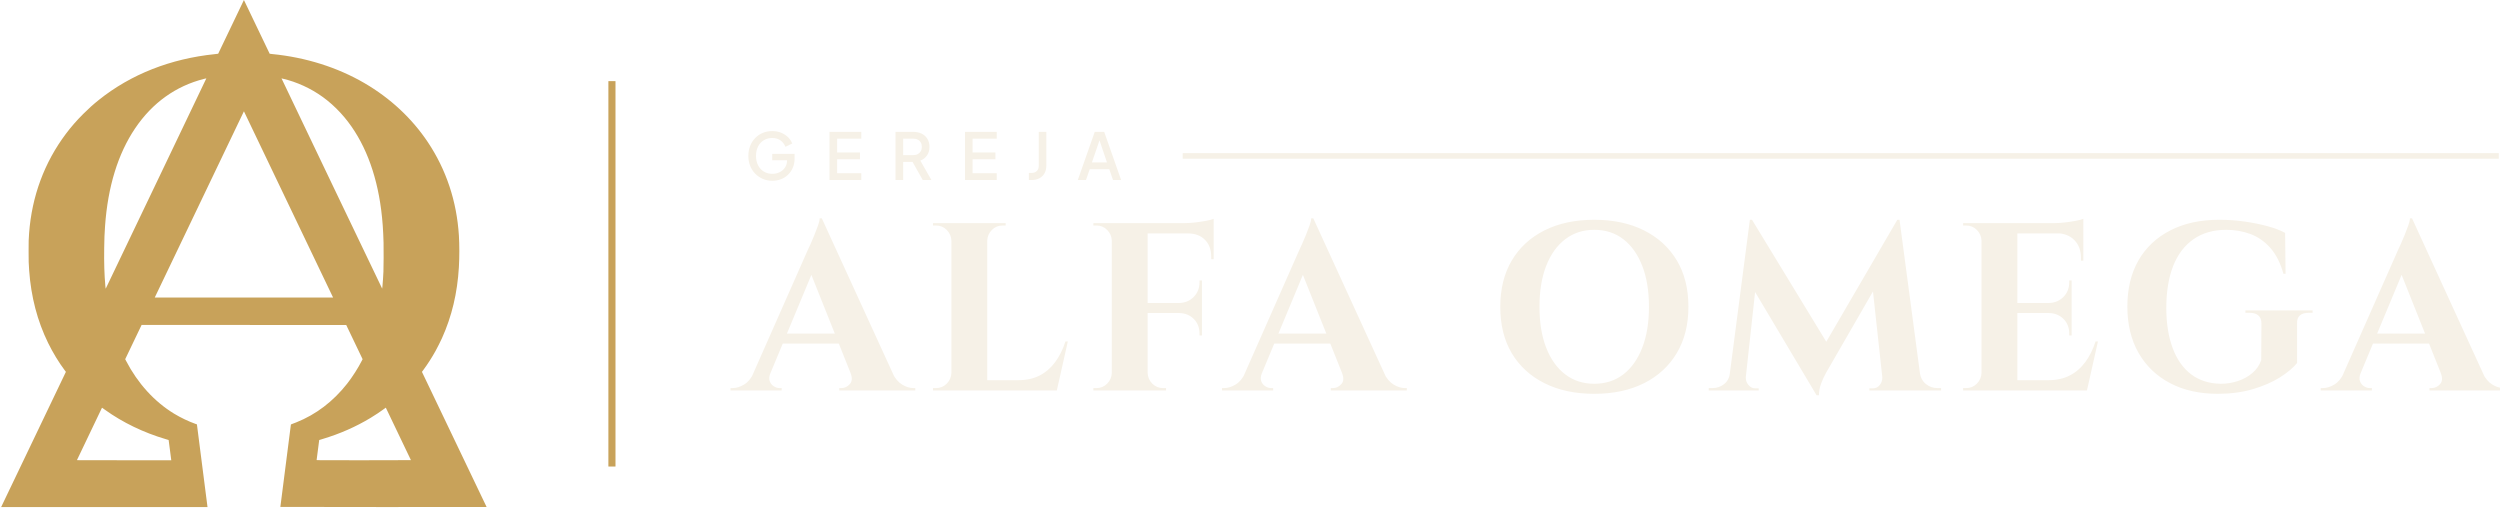
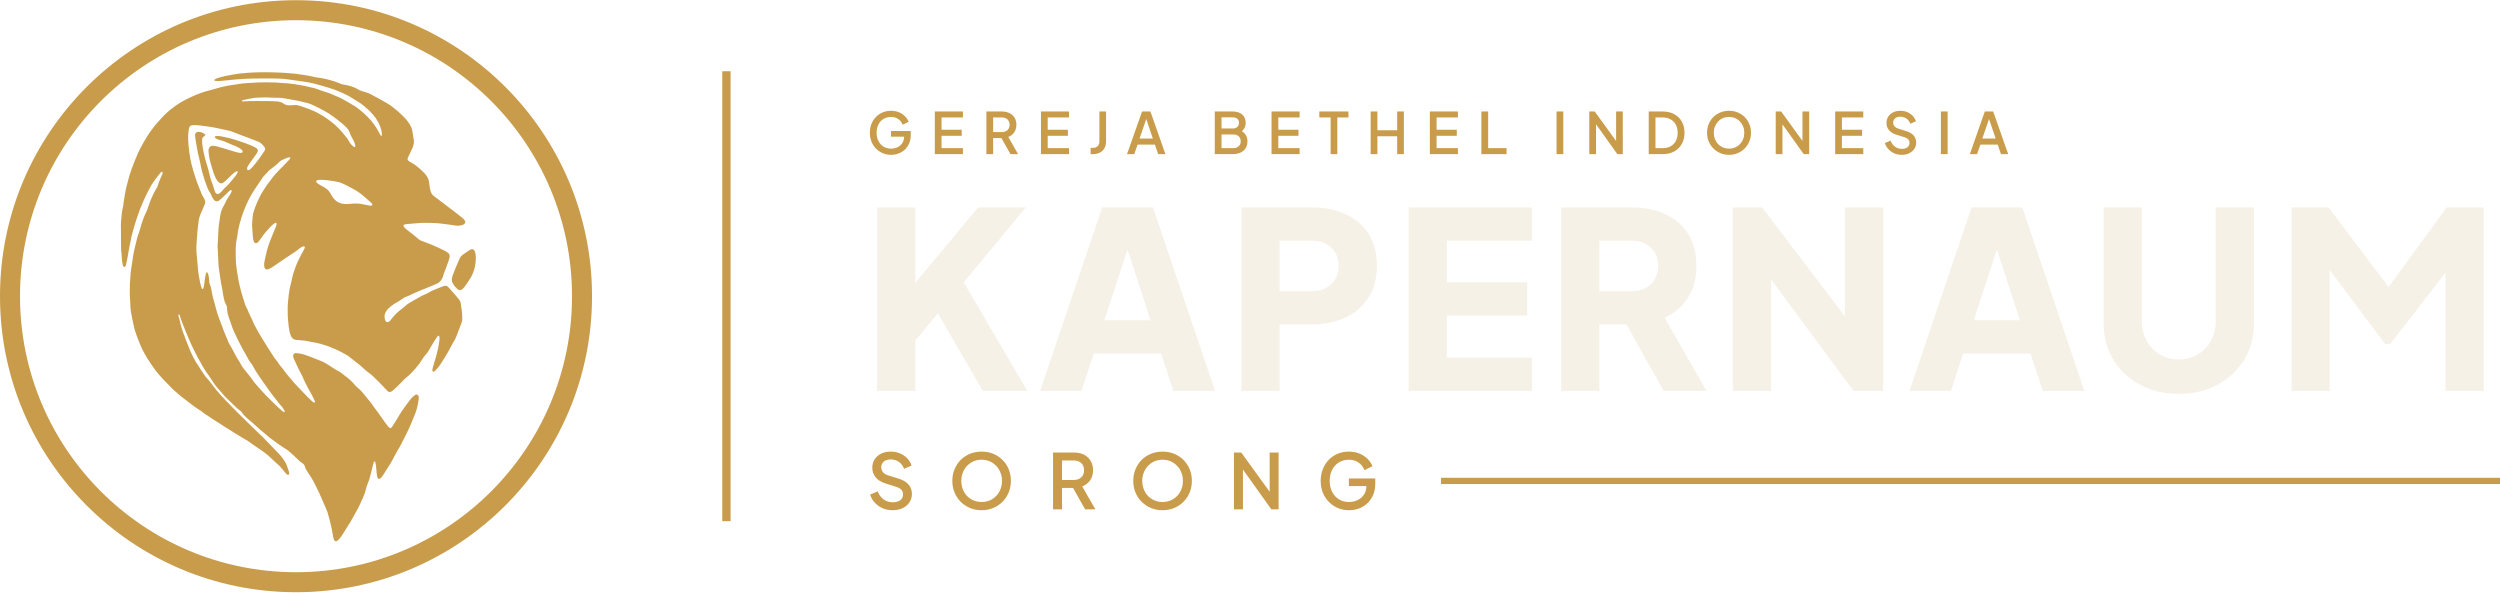
- <svg xmlns="http://www.w3.org/2000/svg" viewBox="0 0 492.55 100.00" width="493" height="100" role="img" aria-label="Gereja Alfa Omega">
-   <g fill="#C8A25A">
-     <path transform="translate(0.00 0.00) scale(0.143456)" fill-rule="evenodd" d="M0.48 696.04C0.74 695.51 20.77 653.7 44.98 603.12L89.01 511.16L87.54 509.21C79.28 498.22 71.06 484.69 64.57 471.42C49.75 441.11 41.1 408.03 38.51 371.67C37.82 362 37.75 359.56 37.75 345.17C37.75 331.13 37.81 328.78 38.43 320.58C42.22 269.76 59.37 223.43 88.98 184C96.23 174.34 103.62 165.86 112.74 156.74C120.27 149.21 126.49 143.62 134.25 137.41C178.14 102.25 232.89 80.65 293.92 74.41C296.3 74.17 298.29 73.92 298.35 73.86C298.4 73.8 306.38 57.15 316.09 36.86L333.74 -0.02L334.34 1.28C336.05 4.94 369.04 73.77 369.14 73.87C369.2 73.93 370.86 74.14 372.83 74.33C418.61 78.82 462.27 92.59 499.5 114.29C534.99 134.97 564.73 162.7 586.62 195.5C611.89 233.39 626.28 276.68 629.25 323.75C630.05 336.51 630.05 353.4 629.24 367.17C627.16 402.83 619.51 434.95 605.96 464.92C603.96 469.35 599.49 478.24 597.07 482.58C592.09 491.54 586.07 500.91 580.28 508.72L578.45 511.2L578.83 511.97C580.61 515.63 667.33 696.85 667.33 696.91C667.33 696.96 603.55 697 525.58 697C424.29 697 383.83 696.95 383.83 696.82C383.83 696.61 398.12 584.87 398.26 583.98C398.36 583.37 398.37 583.37 400.14 582.74C401.12 582.4 403.59 581.45 405.63 580.64C432.86 569.79 456.34 551.93 475.69 527.33C482.72 518.39 490.76 505.82 495.78 495.92L496.88 493.75L485.63 470.25L474.38 446.75L333.73 446.71L193.08 446.68L181.81 470.21L170.54 493.75L171.8 496.17C187.75 526.96 210.66 552.15 237.67 568.59C246.81 574.15 257.91 579.44 267.36 582.75L269.13 583.36L269.31 584.81C271.05 598.51 283.52 695.93 283.6 696.38L283.7 697L141.85 697L-0 697L0.48 696.04ZM233.78 632.04C233.73 631.7 232.92 625.45 231.99 618.17C231.06 610.88 230.28 604.89 230.25 604.87C230.23 604.84 228.44 604.29 226.28 603.66C195.86 594.69 167.17 580.84 142.78 563.35C138.38 560.2 138.7 560.41 138.62 560.51C138.5 560.66 104.17 632.46 104.17 632.56C104.17 632.62 133.35 632.67 169.02 632.67L233.88 632.67L233.78 632.04ZM563.31 632.52C563.27 632.43 555.49 616.17 546.01 596.37L528.78 560.38L526.93 561.74C521.43 565.81 514.3 570.55 507.82 574.46C487.53 586.7 465.71 596.3 442.02 603.41C439.41 604.19 437.25 604.86 437.22 604.89C437.15 604.96 433.67 631.88 433.67 632.38C433.67 632.65 436.87 632.67 498.51 632.67C537.15 632.67 563.34 632.61 563.31 632.52ZM455.53 407.38C455.1 406.48 427.52 348.88 394.25 279.38L333.75 153.01L333.31 153.88C332.76 154.96 212.51 406.11 211.73 407.79L211.18 409L333.75 409L456.32 409L455.53 407.38ZM213.4 251.33C251.21 172.36 282.12 107.73 282.09 107.7C282.06 107.67 280.7 107.98 279.06 108.4C240.14 118.2 207.9 141.3 184.24 176.33C160.59 211.34 146.62 256.74 142.84 310.83C142.09 321.6 141.86 327.46 141.67 340.93C141.37 361.37 141.85 377.23 143.25 393.17C143.61 397.17 143.6 397.15 144.18 395.92C144.45 395.37 175.59 330.3 213.4 251.33ZM524.17 393.39C524.7 387.69 525.1 381.77 525.51 373.33C525.79 367.67 525.9 341.77 525.68 333.67C525.21 316.25 524.24 302.8 522.41 288.52C515.76 236.62 498.66 193.4 472.17 161.58C465 152.97 456.87 144.94 448.33 138.07C432.56 125.36 413.79 115.63 394.05 109.93C390.4 108.88 385.49 107.62 385.39 107.72C385.36 107.75 416.47 172.82 454.52 252.31C492.58 331.8 523.75 396.81 523.79 396.77C523.83 396.73 524 395.21 524.17 393.39Z" />
-     <rect x="119.75" y="16" width="1.4" height="76" />
+ <svg xmlns="http://www.w3.org/2000/svg" viewBox="0 0 422.28 100.00" width="422" height="100" role="img" aria-label="GBI Kapernaum Sorong">
+   <g fill="#C89C4A">
+     <path transform="translate(0.00 0.00) scale(1)" fill-rule="evenodd" d="M0 50a50 50 0 1 0 100 0a50 50 0 1 0 -100 0ZM3.38 50a46.62 46.62 0 1 0 93.24 0a46.62 46.62 0 1 0 -93.24 0ZM56.55 91.33C56.39 91.2 56.32 90.97 56.16 89.99C56.08 89.49 55.93 88.77 55.83 88.4C55.73 88.03 55.57 87.42 55.48 87.05C55.34 86.5 55.25 86.27 55.01 85.74C54.85 85.38 54.62 84.85 54.49 84.55C54.12 83.64 53.78 82.89 53.4 82.17C53.21 81.79 52.96 81.32 52.86 81.12C52.76 80.93 52.46 80.44 52.19 80.04C51.92 79.64 51.67 79.24 51.63 79.14C51.6 79.04 51.53 78.86 51.49 78.74C51.37 78.44 51.3 78.35 50.91 78.09C50.73 77.97 50.49 77.77 50.38 77.64C50.18 77.42 49.14 76.46 48.68 76.08C48.57 75.99 48.24 75.77 47.94 75.6C47.65 75.42 47.22 75.13 46.98 74.95C46.75 74.76 46.38 74.49 46.16 74.34C45.94 74.2 45.6 73.93 45.39 73.76C45.19 73.58 44.85 73.3 44.65 73.14C44.44 72.97 44.14 72.72 43.98 72.58C43.17 71.87 42.92 71.64 42.73 71.45C42.62 71.34 42.39 71.15 42.24 71.03C41.81 70.71 41.21 70.12 41 69.83C40.75 69.47 40.69 69.4 40.42 69.22C40.29 69.14 40.01 68.89 39.79 68.68C39.58 68.47 39.02 67.93 38.56 67.49C38.09 67.04 37.65 66.58 37.58 66.47C37.5 66.36 37.31 66.12 37.14 65.95C36.71 65.51 36.14 64.77 35.8 64.2C35.64 63.94 35.4 63.59 35.28 63.42C34.85 62.86 34.27 61.95 34.03 61.48C33.9 61.22 33.74 60.92 33.66 60.81C33.34 60.3 32.15 57.88 31.9 57.23C31.82 57.03 31.65 56.62 31.52 56.32C31.39 56.02 31.15 55.43 31 55.02C30.85 54.61 30.68 54.16 30.61 54.02C30.55 53.88 30.48 53.66 30.46 53.53C30.39 53.23 30.32 53.08 30.22 53.08C30.11 53.08 30.09 53.25 30.19 53.5C30.29 53.78 30.34 53.98 30.48 54.63C30.54 54.91 30.64 55.28 30.7 55.46C30.77 55.63 30.85 55.88 30.89 56.02C30.93 56.15 31.12 56.66 31.31 57.14C31.51 57.62 31.76 58.27 31.87 58.58C32.22 59.55 33.05 61.17 33.51 61.77C33.6 61.88 33.74 62.11 33.83 62.27C33.92 62.43 34.05 62.63 34.13 62.72C34.2 62.81 34.36 63.05 34.48 63.24C34.6 63.44 34.82 63.72 34.97 63.87C35.12 64.02 35.34 64.29 35.47 64.46C35.79 64.9 36.32 65.57 36.66 65.99C36.96 66.35 37.06 66.46 38.12 67.6C38.91 68.45 41.68 71.22 42.56 72.04C43.55 72.95 45.37 74.76 45.85 75.3C46.08 75.56 46.5 76 46.79 76.29C47.38 76.88 47.63 77.18 48.02 77.79C48.35 78.31 48.39 78.38 48.65 79.17C48.87 79.81 48.9 80.03 48.77 80.14C48.62 80.28 48.41 80.11 47.85 79.4C47.47 78.91 47.2 78.63 46.75 78.24C46.55 78.08 46.1 77.66 45.75 77.32C45.29 76.88 44.96 76.6 44.61 76.36C44.34 76.18 43.97 75.92 43.8 75.79C43.63 75.67 43.19 75.36 42.82 75.12C42.45 74.87 42.07 74.6 41.98 74.52C41.88 74.44 41.66 74.3 41.48 74.22C41.31 74.13 41.04 73.97 40.87 73.86C40.71 73.75 40.45 73.59 40.28 73.5C39.94 73.31 39.39 72.97 38.71 72.52C38.44 72.34 38.11 72.14 37.98 72.07C37.85 71.99 37.58 71.82 37.37 71.67C37.17 71.53 36.74 71.26 36.43 71.07C36.12 70.89 35.69 70.61 35.49 70.46C35.28 70.31 34.97 70.11 34.8 70C34.62 69.9 34.35 69.7 34.19 69.56C34.03 69.43 33.77 69.25 33.62 69.17C33.35 69.03 31.89 67.95 30.82 67.1C30.32 66.7 30.08 66.5 29.2 65.72C29.05 65.59 28.81 65.34 28.66 65.17C28.51 64.99 28.23 64.7 28.03 64.52C27.3 63.81 26.13 62.43 25.74 61.79C25.63 61.61 25.43 61.32 25.3 61.13C24.75 60.36 24.01 59.02 23.69 58.2C23.59 57.93 23.45 57.59 23.39 57.46C23.34 57.33 23.22 57.01 23.12 56.75C23.03 56.49 22.9 56.13 22.84 55.95C22.77 55.76 22.68 55.44 22.64 55.22C22.59 55 22.47 54.41 22.36 53.9C22.11 52.75 22 51.94 22.01 51.26C22.01 50.97 21.99 50.64 21.97 50.53C21.9 50.2 21.91 47.77 21.99 47.24C22.02 47 22.04 46.65 22.04 46.45C22.04 46.26 22.09 45.81 22.15 45.45C22.29 44.5 22.38 43.9 22.5 43.15C22.55 42.79 22.64 42.33 22.69 42.15C22.74 41.97 22.82 41.63 22.87 41.4C23.02 40.67 23.25 39.82 23.42 39.41C23.5 39.19 23.63 38.8 23.7 38.53C23.76 38.27 23.84 37.99 23.87 37.91C23.9 37.83 23.98 37.59 24.05 37.37C24.16 36.99 24.54 36.06 24.66 35.87C24.76 35.71 24.99 35.11 25.14 34.62C25.34 33.93 26 32.45 26.32 31.98C26.55 31.64 26.63 31.47 26.76 31C26.83 30.77 27 30.34 27.13 30.04C27.46 29.34 27.48 29.29 27.46 29.13C27.44 28.93 27.28 28.93 27.12 29.13C26.09 30.4 25.61 31.09 25.28 31.76C25.16 32.02 25 32.31 24.94 32.42C24.74 32.76 23.89 34.64 23.69 35.19C22.8 37.59 22.28 39.41 21.94 41.25C21.89 41.56 21.78 42.12 21.71 42.48C21.63 42.85 21.56 43.26 21.55 43.39C21.52 43.69 21.27 44.8 21.21 44.91C21.07 45.18 20.84 45.08 20.73 44.7C20.65 44.42 20.55 43.59 20.55 43.17C20.55 42.99 20.53 42.69 20.49 42.52C20.45 42.28 20.44 41.84 20.44 40.77C20.44 39.98 20.43 39.15 20.43 38.91C20.41 38.12 20.41 37.93 20.47 37.08C20.52 36.26 20.62 35.53 20.79 34.82C20.83 34.65 20.88 34.31 20.9 34.06C20.93 33.82 20.98 33.46 21.02 33.27C21.06 33.09 21.12 32.78 21.14 32.6C21.21 32.04 21.48 30.94 21.86 29.63C22.03 29.02 22.5 27.75 22.75 27.17C22.84 26.97 22.98 26.62 23.07 26.41C23.39 25.56 23.99 24.41 24.89 22.95C25.3 22.3 26.16 21.14 26.56 20.71C26.77 20.49 27.1 20.13 27.29 19.91C27.71 19.43 28.52 18.67 28.92 18.38C29.09 18.26 29.38 18.04 29.57 17.89C30.98 16.84 33.71 15.6 35.47 15.21C35.71 15.16 36.07 15.06 36.27 14.99C37.29 14.67 38.31 14.44 39.52 14.28C39.83 14.24 40.27 14.17 40.5 14.13C40.74 14.09 41.14 14.04 41.38 14.03C41.63 14.01 42.04 13.99 42.29 13.97C43.89 13.83 46.51 13.84 47.71 13.99C47.98 14.02 48.33 14.04 48.49 14.04C48.96 14.05 50.48 14.28 51.88 14.57C52.85 14.77 53.33 14.91 54.16 15.23C54.43 15.33 54.84 15.46 55.06 15.52C55.32 15.58 55.67 15.72 56.01 15.87C56.3 16.01 56.7 16.18 56.89 16.25C57.27 16.38 57.88 16.69 58.6 17.11C59.83 17.83 60.21 18.06 60.35 18.18C61.29 18.93 61.57 19.17 62.05 19.66C62.89 20.51 63.45 21.26 63.99 22.3C64.15 22.61 64.31 22.88 64.35 22.91C64.61 23.07 64.53 22.13 64.2 21.28C64.06 20.89 63.63 20.12 63.42 19.84C62.91 19.18 62.28 18.52 61.82 18.17C61.73 18.1 61.52 17.92 61.37 17.78C61.2 17.62 60.85 17.37 60.5 17.16C60.18 16.97 59.69 16.66 59.41 16.49C58.88 16.15 58.8 16.11 57.68 15.59C56.91 15.23 55.77 14.84 54.2 14.4C53.65 14.25 53.07 14.09 52.92 14.05C52.58 13.95 51.58 13.78 50.33 13.61C49.81 13.55 49.06 13.44 48.68 13.38C47.85 13.25 46.83 13.21 44.47 13.22C41.79 13.22 40.56 13.29 37.98 13.57C37.14 13.67 36.36 13.68 36.26 13.6C35.9 13.34 37.23 12.91 39.58 12.52C40.29 12.4 40.65 12.36 41.93 12.26C44.54 12.06 48.9 12.21 51.01 12.58C51.33 12.63 51.81 12.71 52.08 12.75C52.35 12.79 52.68 12.86 52.82 12.9C53.16 13 53.43 13.05 53.9 13.1C54.75 13.19 56.53 13.67 57.26 14C57.62 14.17 57.77 14.21 58.12 14.27C58.98 14.39 59.82 14.67 60.37 15C60.74 15.23 60.88 15.29 61.42 15.44C62.05 15.61 62.38 15.75 62.92 16.05C63.15 16.17 63.59 16.41 63.91 16.58C64.22 16.75 64.64 16.98 64.83 17.09C65.03 17.2 65.31 17.37 65.46 17.46C66.45 18.03 67.99 19.37 68.77 20.35C69.4 21.14 69.64 21.69 69.72 22.53C69.74 22.74 69.79 23.03 69.82 23.18C70.02 24.13 69.94 24.47 69.25 25.87C68.81 26.73 68.81 26.74 68.85 26.9C68.91 27.09 69.07 27.22 69.52 27.46C70.36 27.9 71.63 29.03 72.1 29.73C72.34 30.09 72.47 30.5 72.52 31.04C72.61 32.12 72.82 32.7 73.23 33.04C73.4 33.19 74.62 34.11 75.08 34.44C75.22 34.54 75.63 34.85 75.99 35.14C76.36 35.42 76.73 35.7 76.82 35.76C76.91 35.83 77.11 35.99 77.27 36.12C77.43 36.25 77.67 36.43 77.8 36.53C78.28 36.88 78.61 37.26 78.61 37.48C78.61 37.61 78.45 37.81 78.25 37.91C77.83 38.12 77.24 38.15 76.52 38C76.26 37.95 75.98 37.91 75.9 37.91C75.82 37.9 75.52 37.87 75.23 37.82C74.36 37.69 73.61 37.63 72.54 37.61C71.56 37.58 71.14 37.6 69.94 37.71C69.7 37.73 69.25 37.78 68.93 37.8C68.26 37.86 68.15 37.91 68.15 38.11C68.15 38.3 68.54 38.66 69.53 39.39C69.74 39.54 70.1 39.84 70.34 40.05C70.86 40.51 70.97 40.58 71.54 40.77C72.98 41.27 75.34 42.35 75.69 42.68C75.86 42.83 75.97 43.07 75.97 43.26C75.98 43.45 75.52 44.81 75.25 45.46C75.13 45.73 74.98 46.15 74.91 46.38C74.75 46.92 74.62 47.19 74.36 47.47C74.12 47.74 73.95 47.84 73.47 48.02C73.28 48.1 73.01 48.21 72.89 48.27C72.76 48.34 72.48 48.45 72.26 48.53C72.04 48.61 71.55 48.81 71.16 48.97C70.77 49.14 70.25 49.36 69.99 49.47C69.74 49.57 69.43 49.72 69.29 49.8C69.16 49.87 68.9 49.99 68.72 50.05C68.31 50.2 68.3 50.2 67.88 50.5C67.7 50.64 67.36 50.85 67.13 50.98C65.9 51.66 65.17 52.37 64.99 53.07C64.88 53.5 65 54.12 65.23 54.3C65.48 54.49 65.79 54.34 66.11 53.87C66.48 53.33 67.3 52.53 67.84 52.16C68 52.05 68.27 51.83 68.43 51.68C68.78 51.34 69.23 51.05 69.87 50.71C70.13 50.58 70.43 50.41 70.55 50.33C70.82 50.15 71.56 49.77 71.95 49.62C72.1 49.56 72.31 49.46 72.4 49.39C72.65 49.23 73.01 49.05 73.52 48.85C73.76 48.76 74.19 48.58 74.48 48.46C74.88 48.3 75.06 48.24 75.2 48.24C75.56 48.24 75.59 48.27 76.95 49.85C77.77 50.8 77.79 50.83 77.88 51.55C77.91 51.82 77.97 52.21 78 52.43C78.08 53 78.11 53.88 78.06 54.16C78.03 54.29 77.94 54.58 77.84 54.81C77.68 55.2 77.45 55.81 77.16 56.6C76.97 57.1 76.8 57.45 76.52 57.87C76.39 58.08 76.19 58.45 76.07 58.7C75.72 59.42 74.46 61.48 74.07 61.96C73.63 62.5 73.37 62.75 73.23 62.75C72.96 62.75 72.96 62.48 73.25 61.57C73.9 59.55 74.32 57.54 74.23 56.91C74.2 56.71 74.1 56.62 73.98 56.7C73.86 56.77 73.1 57.96 72.63 58.82C72.31 59.4 72.2 59.56 71.88 59.9C71.73 60.06 71.51 60.35 71.36 60.61C70.76 61.62 69.54 63.03 68.71 63.67C68.49 63.83 68.21 64.1 68.06 64.28C67.75 64.64 66.54 65.81 66.27 66C65.85 66.3 65.6 66.24 65.2 65.74C64.92 65.4 63.19 63.66 62.81 63.33C62.67 63.22 62.37 62.99 62.16 62.83C61.94 62.67 61.61 62.39 61.41 62.2C61.22 62.01 60.98 61.8 60.88 61.72C60.79 61.65 60.61 61.5 60.49 61.4C60.37 61.3 60.08 61.07 59.84 60.9C59.6 60.73 59.27 60.47 59.1 60.32C58.9 60.14 58.65 59.97 58.39 59.84C58.17 59.72 57.87 59.56 57.72 59.47C57.18 59.16 55.63 58.49 55.06 58.32C54.88 58.27 54.5 58.15 54.22 58.07C53.94 57.98 53.57 57.9 53.39 57.87C53.22 57.85 52.87 57.78 52.61 57.72C51.9 57.55 51.19 57.45 50.46 57.41C49.75 57.37 49.62 57.33 49.38 57.08C49.04 56.73 48.78 55.69 48.69 54.4C48.68 54.09 48.64 53.64 48.61 53.39C48.57 52.89 48.59 51.29 48.65 50.99C48.67 50.9 48.69 50.7 48.69 50.55C48.69 50.4 48.73 50.06 48.77 49.8C48.81 49.54 48.87 49.17 48.89 48.97C48.91 48.78 48.97 48.48 49.03 48.31C49.08 48.14 49.15 47.88 49.17 47.74C49.19 47.59 49.25 47.32 49.3 47.12C49.35 46.93 49.43 46.6 49.48 46.4C49.53 46.19 49.62 45.89 49.69 45.73C49.75 45.57 49.85 45.29 49.9 45.12C49.96 44.95 50.05 44.72 50.1 44.61C50.16 44.5 50.28 44.23 50.37 44C50.47 43.77 50.67 43.36 50.83 43.07C51.53 41.84 51.58 41.69 51.41 41.6C51.23 41.51 50.75 41.75 50.34 42.14C50.21 42.25 50.02 42.39 49.92 42.45C49.74 42.56 49.15 42.94 47.97 43.74C47.64 43.95 47.14 44.3 46.85 44.51C45.86 45.22 45.37 45.49 45.06 45.49C44.63 45.49 44.49 44.77 44.75 43.78C44.8 43.56 44.88 43.22 44.92 43.02C45.12 42.06 45.44 41.06 45.83 40.15C45.96 39.83 46.12 39.43 46.19 39.24C46.25 39.06 46.4 38.71 46.51 38.48C46.75 37.95 46.79 37.62 46.61 37.6C46.28 37.56 44.93 38.96 44.06 40.26C43.77 40.69 43.57 40.91 43.42 40.99C43 41.21 42.76 40.82 42.7 39.83C42.69 39.6 42.65 39.1 42.62 38.71C42.56 38.06 42.56 37.94 42.62 37.2C42.65 36.76 42.71 36.27 42.74 36.11C42.89 35.39 43.51 33.86 44.08 32.81C44.3 32.39 45.24 30.97 45.43 30.77C45.51 30.68 45.67 30.47 45.79 30.3C46.17 29.72 46.68 29.16 48.09 27.75C48.92 26.92 49.07 26.73 49.03 26.61C48.97 26.46 48.68 26.53 47.93 26.87C47.39 27.11 47.37 27.12 46.96 27.53C46.73 27.75 46.4 28.05 46.21 28.17C45.6 28.61 45.47 28.72 45.22 29.02C45.08 29.18 44.85 29.42 44.71 29.56C44.45 29.8 44.32 29.99 43.04 31.92C42.27 33.09 41.72 34.17 41.14 35.68C40.65 36.95 40.13 38.95 40.13 39.57C40.13 39.67 40.07 39.99 40.01 40.26C39.84 41 39.8 41.6 39.82 43.17C39.84 44.28 39.86 44.63 39.93 45.06C39.97 45.35 40.04 45.78 40.07 46.02C40.23 47.25 40.63 49 41.05 50.29C41.2 50.77 41.37 51.29 41.41 51.43C41.46 51.57 41.58 51.83 41.68 52C41.77 52.17 41.91 52.47 41.97 52.67C42.04 52.86 42.18 53.17 42.28 53.35C42.39 53.54 42.57 53.91 42.68 54.19C42.79 54.46 42.93 54.78 43 54.89C43.07 55.01 43.2 55.26 43.3 55.45C43.4 55.65 43.54 55.91 43.62 56.03C43.7 56.15 43.84 56.38 43.92 56.54C44 56.7 44.13 56.92 44.2 57.02C44.28 57.13 44.49 57.46 44.66 57.75C45.18 58.61 45.41 58.97 45.7 59.39C45.85 59.6 46.06 59.94 46.17 60.14C46.29 60.34 46.5 60.64 46.65 60.8C46.8 60.97 46.99 61.22 47.07 61.37C47.15 61.51 47.32 61.74 47.46 61.89C47.59 62.03 47.81 62.3 47.94 62.5C48.08 62.69 48.28 62.96 48.4 63.1C48.52 63.24 48.79 63.57 49 63.83C49.21 64.09 49.55 64.48 49.75 64.7C49.96 64.92 50.4 65.38 50.72 65.73C51.48 66.56 52.49 67.57 52.77 67.8C53.02 68.01 53.19 68.03 53.21 67.86C53.22 67.74 52.72 66.7 52.38 66.14C52.04 65.59 51.35 64.22 51.23 63.88C51.17 63.71 51.05 63.46 50.97 63.32C50.88 63.19 50.74 62.93 50.66 62.75C50.57 62.56 50.42 62.25 50.33 62.06C50.06 61.52 49.64 60.58 49.57 60.41C49.43 60.01 49.55 59.68 49.87 59.62C50.15 59.56 51.33 59.79 51.76 59.99C51.88 60.04 52.23 60.17 52.53 60.27C52.83 60.38 53.27 60.55 53.51 60.66C53.75 60.76 54.04 60.88 54.16 60.92C54.58 61.06 55.2 61.41 56.34 62.17C56.6 62.34 56.91 62.53 57.02 62.58C57.3 62.7 57.59 62.89 57.85 63.12C57.97 63.22 58.25 63.43 58.46 63.59C58.92 63.91 59.63 64.58 59.89 64.94C59.99 65.07 60.21 65.3 60.39 65.44C60.82 65.78 61.21 66.2 61.78 66.93C62.05 67.28 62.39 67.7 62.53 67.86C62.68 68.03 62.87 68.28 62.96 68.43C63.05 68.58 63.2 68.8 63.3 68.92C63.66 69.37 64.02 69.86 64.36 70.37C64.56 70.67 64.85 71.07 65.01 71.28C65.17 71.49 65.39 71.78 65.49 71.92C65.82 72.38 66.04 72.39 66.29 71.97C66.37 71.84 66.58 71.51 66.76 71.24C66.94 70.97 67.15 70.61 67.23 70.45C67.42 70.08 68.09 69.05 68.49 68.54C68.66 68.32 68.92 67.98 69.06 67.77C69.52 67.11 70.09 66.6 70.38 66.6C70.54 66.6 70.7 66.79 70.73 67.01C70.79 67.44 70.45 69.07 70.16 69.76C69.97 70.21 69.6 71.11 69.42 71.57C69.25 72.01 68.67 73.25 68.46 73.61C68.38 73.75 68.18 74.15 68.02 74.48C67.74 75.07 67.31 75.84 67.09 76.17C67.03 76.26 66.79 76.72 66.54 77.19C66.27 77.74 65.95 78.29 65.68 78.69C65.45 79.03 65.17 79.47 65.07 79.65C64.65 80.4 64.23 80.88 64.02 80.86C63.76 80.84 63.67 80.57 63.59 79.51C63.5 78.38 63.41 77.88 63.28 77.88C63.19 77.88 63.09 78.11 63 78.5C62.95 78.73 62.85 79.14 62.78 79.41C62.71 79.68 62.59 80.15 62.51 80.46C62.43 80.81 62.3 81.2 62.14 81.57C61.98 81.95 61.88 82.26 61.82 82.55C61.78 82.78 61.68 83.12 61.6 83.31C61.53 83.49 61.37 83.88 61.25 84.17C61.04 84.71 60.4 86.02 60.19 86.33C60.13 86.43 59.96 86.73 59.82 87C59.38 87.83 59.06 88.37 58.59 89.08C58.35 89.46 58.04 89.94 57.92 90.15C57.5 90.87 56.99 91.4 56.73 91.4C56.68 91.4 56.6 91.37 56.55 91.33ZM48.09 69.46C48.05 69.26 47.77 68.82 47.5 68.53C47.36 68.39 47.09 68.05 46.89 67.78C46.68 67.51 46.37 67.12 46.2 66.91C46.03 66.7 45.72 66.29 45.51 65.99C45.31 65.69 44.97 65.21 44.75 64.92C44.54 64.63 44.27 64.25 44.16 64.07C44.04 63.9 43.84 63.61 43.72 63.43C43.42 63.02 42.88 62.14 42.72 61.8C42.65 61.66 42.52 61.45 42.43 61.35C42.2 61.09 41.96 60.71 41.77 60.31C41.68 60.13 41.55 59.89 41.48 59.78C41.31 59.51 40.95 58.86 40.66 58.29C40.52 58.03 40.37 57.74 40.33 57.66C39.76 56.55 39.28 55.48 39.13 54.95C39.09 54.82 38.97 54.47 38.86 54.18C38.5 53.21 38.39 52.76 38.36 52.21C38.34 51.72 38.33 51.71 38.17 51.39C38.07 51.21 37.97 50.99 37.94 50.9C37.85 50.65 37.57 49.21 37.57 49C37.57 48.9 37.52 48.6 37.45 48.34C37.39 48.08 37.3 47.6 37.26 47.28C37.21 46.96 37.12 46.28 37.04 45.79C36.91 44.97 36.89 44.77 36.86 43.64C36.84 42.96 36.81 42.29 36.79 42.15C36.74 41.83 36.73 41.45 36.78 41.02C36.81 40.83 36.84 40.15 36.86 39.52C36.89 38.76 36.93 38.19 36.98 37.89C37.02 37.63 37.09 37.14 37.14 36.8C37.26 35.87 37.45 35.28 37.81 34.69C37.9 34.55 38.03 34.3 38.09 34.15C38.24 33.79 38.38 33.55 38.65 33.17C38.91 32.8 39.14 32.37 39.14 32.23C39.14 32.11 39.05 32.03 38.95 32.07C38.85 32.1 38.22 32.69 37.94 33C37.78 33.17 37.29 33.61 36.96 33.87C36.85 33.95 36.6 34 36.46 33.96C36.21 33.9 35.92 33.52 35.7 32.96C35.63 32.78 35.47 32.48 35.35 32.31C34.93 31.68 34.08 29.07 33.86 27.7C33.81 27.38 33.68 26.83 33.59 26.48C33.49 26.14 33.38 25.66 33.35 25.42C33.31 25.19 33.25 24.81 33.21 24.58C32.89 22.81 32.88 22.59 33.13 22.37C33.41 22.12 34.09 22.23 34.56 22.62C34.75 22.77 34.74 22.81 34.49 22.98C34.17 23.2 34.13 23.29 34.14 23.85C34.14 24.7 34.56 26.69 34.98 27.9C35.1 28.26 35.36 29.25 35.49 29.83C35.56 30.18 35.66 30.47 35.78 30.75C35.88 30.98 36.03 31.42 36.12 31.75C36.33 32.54 36.46 32.73 36.79 32.73C37.03 32.73 37.31 32.5 37.73 31.96C37.8 31.87 37.99 31.68 38.14 31.55C38.45 31.29 38.84 30.86 39.22 30.37C39.36 30.2 39.6 29.9 39.75 29.72C40.15 29.24 40.25 28.95 40.05 28.88C39.88 28.83 39.34 29.27 38.46 30.16C37.73 30.89 37.49 31.03 37.15 30.89C36.63 30.68 36.13 29.61 35.57 27.51C35.35 26.68 35.32 26.5 35.25 25.83C35.19 25.26 35.23 25 35.42 24.8C35.71 24.49 36.21 24.52 37.32 24.89C37.58 24.98 37.94 25.09 38.13 25.13C38.31 25.17 38.77 25.31 39.16 25.44C40.21 25.79 40.71 25.87 40.9 25.74C41.26 25.49 40.57 24.92 39.36 24.48C39.14 24.4 38.71 24.21 38.4 24.07C37.99 23.88 37.7 23.77 37.38 23.69C36.62 23.51 36.14 23.2 36.32 23.02C36.45 22.89 37.12 22.92 37.81 23.09C38.12 23.17 38.54 23.27 38.73 23.3C39.17 23.38 41.26 24.06 42.06 24.39C43.72 25.06 43.85 25.27 43.15 26.19C42.51 27.03 41.93 27.88 41.79 28.18C41.59 28.61 41.84 28.86 42.21 28.61C42.51 28.41 43.71 26.93 44.23 26.11C44.34 25.95 44.48 25.74 44.55 25.65C44.9 25.2 44.87 24.98 44.42 24.5C44.03 24.08 43.88 23.99 43.28 23.76C43.01 23.65 42.28 23.37 41.66 23.14C41.04 22.9 40.41 22.66 40.26 22.61C40.11 22.56 39.79 22.44 39.55 22.34C39.01 22.11 38.74 22.03 37.81 21.85C37.41 21.77 36.86 21.65 36.59 21.59C35.9 21.43 33.83 21.14 33.11 21.1C32.43 21.06 32.11 21.16 31.97 21.46C31.86 21.69 31.75 22.82 31.78 23.48C31.82 24.8 32.07 26.66 32.36 27.76C32.65 28.92 33.28 30.85 33.66 31.72C33.77 32 33.92 32.37 33.99 32.55C34.05 32.73 34.2 33.02 34.31 33.2C34.8 34.02 34.79 34.09 34.24 35.29C33.8 36.24 33.61 36.79 33.56 37.24C33.54 37.4 33.5 37.74 33.46 38C33.39 38.57 33.34 39.09 33.28 39.95C33.26 40.31 33.23 40.77 33.21 40.98C33.15 41.59 33.16 42.5 33.25 43.29C33.29 43.69 33.34 44.26 33.37 44.55C33.44 45.59 33.49 46.03 33.56 46.38C33.6 46.57 33.66 46.93 33.7 47.18C33.75 47.58 33.9 48.18 34.05 48.59C34.11 48.78 34.21 48.83 34.31 48.73C34.38 48.67 34.41 48.52 34.49 47.95C34.7 46.4 34.8 45.96 34.94 45.96C35.13 45.96 35.28 46.49 35.33 47.28C35.35 47.79 35.37 47.85 35.48 48.09C35.57 48.26 35.63 48.49 35.67 48.72C35.7 48.92 35.77 49.28 35.82 49.52C35.87 49.76 35.94 50.06 35.96 50.19C35.99 50.32 36.07 50.6 36.14 50.81C36.21 51.03 36.3 51.34 36.33 51.51C36.36 51.69 36.45 52.03 36.53 52.27C36.6 52.51 36.68 52.78 36.71 52.88C36.73 52.98 36.8 53.16 36.85 53.29C36.91 53.42 37 53.69 37.06 53.88C37.12 54.08 37.26 54.45 37.37 54.71C37.49 54.97 37.62 55.33 37.68 55.52C37.73 55.7 37.88 56.07 38 56.34C38.13 56.61 38.3 57.04 38.39 57.28C38.57 57.78 38.83 58.28 39.27 59C39.42 59.26 39.64 59.66 39.75 59.9C39.86 60.14 40.09 60.53 40.25 60.76C40.41 61 40.61 61.33 40.68 61.49C40.83 61.81 41.21 62.33 41.87 63.12C42.09 63.38 42.33 63.69 42.41 63.79C42.86 64.46 43.38 65.1 43.74 65.46C43.96 65.69 44.22 65.97 44.31 66.09C44.58 66.45 47.21 69.04 47.63 69.36C47.97 69.61 48.13 69.65 48.09 69.46ZM77.47 48.92C77.11 48.75 76.53 48.05 76.38 47.61C76.28 47.32 76.3 46.96 76.42 46.61C76.67 45.91 77.16 44.71 77.52 43.89C77.79 43.28 77.88 43.18 78.51 42.75C78.81 42.55 79.16 42.31 79.28 42.23C79.63 41.97 79.93 41.99 80.13 42.28C80.53 42.88 80.42 44.81 79.92 46C79.63 46.7 79.58 46.78 79.06 47.57C78.24 48.82 77.88 49.13 77.47 48.92ZM62.84 34.67C62.99 34.52 62.83 34.28 62.24 33.81C62.02 33.63 61.68 33.34 61.48 33.15C60.97 32.69 60.23 32.16 59.74 31.92C59.51 31.81 59.17 31.63 58.97 31.51C58.45 31.21 57.64 30.84 57.29 30.75C56.71 30.6 55.33 30.39 54.69 30.36C53.76 30.3 53.41 30.38 53.41 30.62C53.41 30.82 53.63 30.98 54.71 31.58C55.33 31.93 55.55 32.15 55.91 32.81C56.63 34.15 57.56 34.59 59.24 34.39C59.99 34.3 60.72 34.33 61.39 34.49C62.33 34.71 62.75 34.76 62.84 34.67ZM60.02 24.74C60.09 24.6 59.86 23.94 59.56 23.42C59.3 22.97 59.16 22.67 59.09 22.44C58.91 21.82 58.51 21.38 57.14 20.3C55.81 19.26 55.21 18.88 53.73 18.14C52.56 17.56 52.45 17.51 51.88 17.36C51.03 17.13 50.16 16.94 49.42 16.82C49.08 16.76 48.5 16.66 48.15 16.6C47.56 16.49 47.43 16.48 46.6 16.48C46.1 16.48 45.54 16.46 45.35 16.44C45.15 16.42 44.63 16.42 44 16.44C43.05 16.47 42.93 16.48 42.33 16.61C41.97 16.69 41.55 16.77 41.38 16.8C40.89 16.88 40.72 16.98 40.93 17.08C41 17.11 41.13 17.11 41.41 17.08C41.63 17.05 42.5 17.03 43.47 17.03C46.94 17.03 47.35 17.06 47.87 17.45C48.3 17.76 48.58 17.81 49.66 17.72C50.16 17.69 50.19 17.69 51.31 18.07C52.25 18.38 53.26 18.81 53.74 19.08C54.62 19.59 55.21 19.96 55.39 20.11C55.5 20.2 55.81 20.44 56.07 20.63C56.65 21.06 57.55 21.96 58.03 22.58C58.22 22.82 58.45 23.11 58.55 23.22C58.64 23.32 58.8 23.56 58.9 23.75C59.1 24.14 59.34 24.43 59.63 24.66C59.85 24.83 59.95 24.85 60.02 24.74Z" />
  </g>
+   <rect x="122.00" y="12" width="1.4" height="76" fill="#C89C4A" />
  <g fill="#F6F1E7">
-     <path d="M161.84 43.06 177.25 76.72H168.77L158.96 52.16ZM151.7 73.56Q151.33 74.5 151.56 75.16Q151.8 75.82 152.36 76.17Q152.93 76.53 153.49 76.53H153.92V77H143.83V76.53Q143.83 76.53 144.04 76.53Q144.25 76.53 144.25 76.53Q145.34 76.53 146.49 75.84Q147.65 75.16 148.4 73.56ZM161.84 43.06 162.03 48.81 150.34 76.86H146.89L159.1 49.23Q159.25 48.95 159.6 48.17Q159.95 47.39 160.35 46.4Q160.75 45.41 161.08 44.49Q161.41 43.58 161.41 43.06ZM166.79 65.78V67.76H152.93V65.78ZM167.5 73.56H175.75Q176.55 75.16 177.68 75.84Q178.81 76.53 179.89 76.53Q179.89 76.53 180.08 76.53Q180.27 76.53 180.27 76.53V77H165.28V76.53H165.7Q166.65 76.53 167.35 75.75Q168.06 74.97 167.5 73.56ZM194.46 44V77H187.39V44ZM206.91 74.97 208.04 77H194.32V74.97ZM210.35 67.34 208.18 77H198.94L200.64 74.97Q202.99 74.97 204.79 74.05Q206.58 73.13 207.85 71.41Q209.12 69.69 209.88 67.34ZM187.53 73.56V77H183.76V76.53Q183.76 76.53 184.07 76.53Q184.37 76.53 184.37 76.53Q185.6 76.53 186.47 75.66Q187.34 74.78 187.39 73.56ZM187.53 47.44H187.39Q187.34 46.22 186.47 45.34Q185.6 44.47 184.37 44.47Q184.37 44.47 184.07 44.47Q183.76 44.47 183.76 44.47V44H187.53ZM194.32 47.44V44H198.09V44.47Q198.04 44.47 197.76 44.47Q197.48 44.47 197.48 44.47Q196.25 44.47 195.38 45.34Q194.51 46.22 194.46 47.44ZM226.09 44V77H219.02V44ZM236.8 59.75V61.73H225.95V59.75ZM239.11 44V46.03H225.95V44ZM236.8 61.63V66.16H236.32V65.78Q236.32 64.04 235.19 62.9Q234.06 61.77 232.32 61.73V61.63ZM236.8 55.31V59.84H232.32V59.75Q234.06 59.7 235.19 58.54Q236.32 57.39 236.32 55.64V55.31ZM239.11 45.89V51.12H238.63V50.65Q238.63 48.53 237.38 47.28Q236.14 46.03 234.01 46.03V45.89ZM239.11 43.15V44.52L233.35 44Q234.39 44 235.55 43.86Q236.7 43.72 237.69 43.53Q238.68 43.34 239.11 43.15ZM219.16 73.56V77H215.39V76.53Q215.39 76.53 215.7 76.53Q216.01 76.53 216.01 76.53Q217.23 76.53 218.1 75.66Q218.98 74.78 219.02 73.56ZM219.16 47.44H219.02Q218.98 46.22 218.1 45.34Q217.23 44.47 216.01 44.47Q216.01 44.47 215.7 44.47Q215.39 44.47 215.39 44.47V44H219.16ZM225.95 73.56H226.09Q226.14 74.78 227.01 75.66Q227.89 76.53 229.11 76.53Q229.11 76.53 229.39 76.53Q229.68 76.53 229.72 76.53V77H225.95ZM258.76 43.06 274.18 76.72H265.69L255.89 52.16ZM248.63 73.56Q248.25 74.5 248.49 75.16Q248.72 75.82 249.29 76.17Q249.85 76.53 250.42 76.53H250.84V77H240.76V76.53Q240.76 76.53 240.97 76.53Q241.18 76.53 241.18 76.53Q242.26 76.53 243.42 75.84Q244.57 75.16 245.33 73.56ZM258.76 43.06 258.95 48.81 247.26 76.86H243.82L256.03 49.23Q256.17 48.95 256.52 48.17Q256.88 47.39 257.28 46.4Q257.68 45.41 258.01 44.49Q258.34 43.58 258.34 43.06ZM263.71 65.78V67.76H249.85V65.78ZM264.42 73.56H272.67Q273.47 75.16 274.6 75.84Q275.74 76.53 276.82 76.53Q276.82 76.53 277.01 76.53Q277.2 76.53 277.2 76.53V77H262.21V76.53H262.63Q263.57 76.53 264.28 75.75Q264.99 74.97 264.42 73.56ZM314.16 43.34Q319.81 43.34 323.99 45.44Q328.16 47.54 330.44 51.35Q332.73 55.17 332.73 60.5Q332.73 65.78 330.44 69.62Q328.16 73.46 323.99 75.56Q319.81 77.66 314.16 77.66Q308.5 77.66 304.33 75.56Q300.16 73.46 297.89 69.65Q295.63 65.83 295.63 60.5Q295.63 55.22 297.89 51.38Q300.16 47.54 304.33 45.44Q308.5 43.34 314.16 43.34ZM314.16 75.68Q317.5 75.68 319.91 73.82Q322.31 71.96 323.63 68.56Q324.95 65.17 324.95 60.5Q324.95 55.83 323.63 52.44Q322.31 49.04 319.91 47.18Q317.5 45.32 314.16 45.32Q310.86 45.32 308.43 47.18Q306 49.04 304.68 52.44Q303.36 55.83 303.36 60.5Q303.36 65.17 304.68 68.56Q306 71.96 308.43 73.82Q310.86 75.68 314.16 75.68ZM373.93 43.34 374.31 48.48 360.31 72.76Q360.31 72.76 359.84 73.58Q359.37 74.41 358.92 75.59Q358.47 76.76 358.47 77.94H358L356.16 73.84ZM341.97 73.56V77H336.74V76.53Q336.79 76.53 337.14 76.53Q337.49 76.53 337.49 76.53Q338.77 76.53 339.76 75.75Q340.75 74.97 340.93 73.56ZM344.05 74.31Q344.05 74.36 344.05 74.41Q344.05 74.45 344.05 74.55Q344.05 75.3 344.59 75.94Q345.13 76.58 345.88 76.58H346.59V77H343.72V74.31ZM344.85 43.34H345.27L346.92 48.05L343.76 77H340.46ZM345.27 43.34 360.69 68.66 358 77.94 344.05 54.51ZM374.36 43.34 378.84 77H371.25L368.89 55.31L373.93 43.34ZM377.38 73.56H378.37Q378.6 74.97 379.59 75.75Q380.58 76.53 381.81 76.53Q381.81 76.53 382.18 76.53Q382.56 76.53 382.56 76.53V77H377.38ZM370.96 74.31H371.29V77H368.42V76.58H369.13Q369.93 76.58 370.45 75.94Q370.96 75.3 370.96 74.55Q370.96 74.45 370.96 74.41Q370.96 74.36 370.96 74.31ZM397.6 44V77H390.53V44ZM410.05 74.97 411.18 77H397.46V74.97ZM408.3 59.75V61.73H397.46V59.75ZM410.61 44V46.03H397.46V44ZM413.49 67.34 411.32 77H402.08L403.78 74.97Q406.13 74.97 407.92 74.05Q409.72 73.13 410.99 71.41Q412.26 69.69 413.02 67.34ZM408.3 61.63V66.16H407.83V65.78Q407.83 64.04 406.7 62.9Q405.57 61.77 403.82 61.73V61.63ZM408.3 55.31V59.84H403.82V59.75Q405.57 59.7 406.7 58.54Q407.83 57.39 407.83 55.64V55.31ZM410.61 45.89V51.4H410.14V50.84Q410.14 48.67 408.84 47.35Q407.55 46.03 405.33 45.98V45.89ZM410.61 43.15V44.52L404.86 44Q405.9 44 407.05 43.86Q408.21 43.72 409.2 43.53Q410.19 43.34 410.61 43.15ZM390.67 73.56V77H386.9V76.53Q386.9 76.53 387.2 76.53Q387.51 76.53 387.51 76.53Q388.74 76.53 389.61 75.66Q390.48 74.78 390.53 73.56ZM390.67 47.44H390.53Q390.48 46.22 389.61 45.34Q388.74 44.47 387.51 44.47Q387.51 44.47 387.2 44.47Q386.9 44.47 386.9 44.47V44H390.67ZM452.76 63.8V71.58Q451.63 72.99 449.39 74.41Q447.15 75.82 444.04 76.74Q440.92 77.66 437.11 77.66Q431.73 77.66 427.72 75.56Q423.72 73.46 421.5 69.6Q419.29 65.73 419.29 60.45Q419.29 55.17 421.48 51.35Q423.67 47.54 427.75 45.44Q431.83 43.34 437.39 43.34Q439.98 43.34 442.43 43.69Q444.88 44.05 446.96 44.61Q449.03 45.18 450.4 45.93L450.49 53.99H450.07Q449.17 50.79 447.48 48.88Q445.78 46.97 443.54 46.14Q441.3 45.32 438.8 45.32Q434.98 45.32 432.32 47.18Q429.66 49.04 428.31 52.49Q426.97 55.93 426.97 60.74Q426.97 65.26 428.22 68.63Q429.47 72 431.87 73.82Q434.28 75.63 437.72 75.68Q439.46 75.68 441.09 75.14Q442.72 74.6 443.94 73.56Q445.17 72.52 445.69 71.01L445.73 63.8Q445.73 61.68 443.33 61.68H442.57V61.21H455.82V61.68H455.11Q452.66 61.68 452.76 63.8ZM475.43 43.06 490.85 76.72H482.36L472.56 52.16ZM465.3 73.56Q464.92 74.5 465.16 75.16Q465.39 75.82 465.96 76.17Q466.52 76.53 467.09 76.53H467.51V77H457.42V76.53Q457.42 76.53 457.64 76.53Q457.85 76.53 457.85 76.53Q458.93 76.53 460.09 75.84Q461.24 75.16 462 73.56ZM475.43 43.06 475.62 48.81 463.93 76.86H460.49L472.7 49.23Q472.84 48.95 473.19 48.17Q473.55 47.39 473.95 46.4Q474.35 45.41 474.68 44.49Q475.01 43.58 475.01 43.06ZM480.38 65.78V67.76H466.52V65.78ZM481.09 73.56H489.34Q490.14 75.16 491.27 75.84Q492.4 76.53 493.49 76.53Q493.49 76.53 493.68 76.53Q493.87 76.53 493.87 76.53V77H478.87V76.53H479.3Q480.24 76.53 480.95 75.75Q481.66 74.97 481.09 73.56Z" />
-     <path d="M152.08 35.65Q151.07 35.65 150.21 35.28Q149.35 34.91 148.71 34.26Q148.06 33.6 147.71 32.71Q147.35 31.81 147.35 30.74Q147.35 29.69 147.7 28.79Q148.05 27.89 148.69 27.23Q149.33 26.57 150.18 26.21Q151.04 25.85 152.06 25.85Q153.06 25.85 153.86 26.19Q154.66 26.54 155.21 27.09Q155.75 27.64 156 28.3L154.66 28.95Q154.36 28.17 153.69 27.69Q153.01 27.21 152.06 27.21Q151.11 27.21 150.39 27.66Q149.66 28.1 149.26 28.89Q148.86 29.69 148.86 30.74Q148.86 31.8 149.27 32.6Q149.68 33.4 150.41 33.84Q151.14 34.28 152.08 34.28Q152.87 34.28 153.53 33.95Q154.19 33.63 154.58 33.03Q154.98 32.44 154.98 31.65V31L155.65 31.61H152.06V30.34H156.47V31.23Q156.47 32.27 156.11 33.1Q155.75 33.92 155.14 34.49Q154.53 35.07 153.74 35.36Q152.95 35.65 152.08 35.65ZM163.35 35.5V26H169.62V27.34H164.86V30.07H169.36V31.41H164.86V34.16H169.62V35.5ZM176.37 35.5V26H179.83Q180.79 26 181.51 26.35Q182.24 26.7 182.65 27.37Q183.07 28.04 183.07 28.97Q183.07 29.95 182.58 30.65Q182.09 31.36 181.26 31.67L183.45 35.5H181.74L179.41 31.36L180.39 31.93H177.88V35.5ZM177.88 30.59H179.85Q180.38 30.59 180.76 30.39Q181.14 30.18 181.35 29.82Q181.56 29.46 181.56 28.96Q181.56 28.46 181.35 28.1Q181.14 27.73 180.76 27.54Q180.38 27.34 179.85 27.34H177.88ZM190.07 35.5V26H196.33V27.34H191.57V30.07H196.07V31.41H191.57V34.16H196.33V35.5ZM202.67 35.5V34.1H203.22Q203.85 34.1 204.24 33.72Q204.62 33.34 204.62 32.71V26H206.11V32.66Q206.11 33.52 205.76 34.16Q205.41 34.8 204.75 35.15Q204.1 35.5 203.22 35.5ZM212.32 35.5 215.66 26H217.52L220.86 35.5H219.26L218.53 33.37H214.67L213.93 35.5ZM215.1 32.03H218.07L216.39 27.06H216.81Z" />
-     <rect x="233.00" y="30.2" width="259.54" height="1.1" />
+     <path d="M148.15 66V35H154.6V50.52L152.81 49.9L165.21 35H173.28L161 49.81L161.38 45.24L173.53 66H166L158.42 52.89L154.6 57.51V66ZM175.69 66 186.18 35H194.75L205.24 66H198.2L196.12 59.68H184.76L182.68 66ZM186.55 54.06H194.33L189.59 39.41H191.34ZM209.69 66V35H221.59Q224.79 35 227.27 36.12Q229.74 37.25 231.16 39.45Q232.57 41.66 232.57 44.9Q232.57 48.07 231.14 50.27Q229.7 52.48 227.23 53.62Q224.75 54.77 221.59 54.77H216.14V66ZM216.14 49.15H221.63Q223 49.15 224 48.61Q225 48.07 225.56 47.11Q226.12 46.15 226.12 44.9Q226.12 43.61 225.56 42.66Q225 41.7 224 41.16Q223 40.62 221.63 40.62H216.14ZM237.94 66V35H258.79V40.62H244.39V47.65H257.96V53.27H244.39V60.38H258.79V66ZM263.7 66V35H275.56Q278.76 35 281.24 36.12Q283.71 37.25 285.13 39.45Q286.54 41.66 286.54 44.9Q286.54 48.07 285.09 50.29Q283.63 52.52 281.18 53.64L288.25 66H281.01L273.35 52.31L277.51 54.77H270.15V66ZM270.15 49.15H275.6Q276.97 49.15 277.97 48.61Q278.97 48.07 279.53 47.11Q280.09 46.15 280.09 44.9Q280.09 43.61 279.53 42.66Q278.97 41.7 277.97 41.16Q276.97 40.62 275.6 40.62H270.15ZM292.7 66V35H297.65L314.3 56.93L311.63 57.55V35H318.08V66H313.09L296.74 43.9L299.15 43.28V66ZM322.54 66 333.02 35H341.59L352.08 66H345.05L342.97 59.68H331.61L329.53 66ZM333.4 54.06H341.18L336.43 39.41H338.18ZM368.02 66.5Q364.36 66.5 361.48 64.96Q358.61 63.42 356.97 60.74Q355.33 58.05 355.33 54.64V35H361.78V54.22Q361.78 56.06 362.59 57.53Q363.4 59.01 364.81 59.84Q366.23 60.67 368.02 60.67Q369.85 60.67 371.24 59.84Q372.64 59.01 373.45 57.53Q374.26 56.06 374.26 54.22V35H380.71V54.64Q380.71 58.05 379.07 60.74Q377.42 63.42 374.55 64.96Q371.68 66.5 368.02 66.5ZM387.08 66V35H393.32L404.93 50.4H402.01L413.29 35H419.53V66H413.08V42.12L415.66 42.7L403.72 58.09H402.89L391.36 42.7L393.52 42.12V66Z" />
+   </g>
+   <g fill="#C89C4A">
+     <path d="M150.52 26.12Q149.75 26.12 149.1 25.84Q148.45 25.56 147.96 25.06Q147.47 24.56 147.2 23.88Q146.93 23.21 146.93 22.4Q146.93 21.59 147.2 20.91Q147.46 20.23 147.95 19.73Q148.43 19.23 149.08 18.96Q149.72 18.68 150.5 18.68Q151.26 18.68 151.87 18.94Q152.47 19.21 152.88 19.63Q153.3 20.05 153.48 20.54L152.47 21.03Q152.25 20.44 151.73 20.08Q151.22 19.72 150.5 19.72Q149.78 19.72 149.23 20.06Q148.68 20.39 148.38 20.99Q148.07 21.59 148.07 22.4Q148.07 23.2 148.39 23.8Q148.7 24.41 149.25 24.74Q149.8 25.07 150.52 25.07Q151.12 25.07 151.61 24.83Q152.11 24.58 152.41 24.13Q152.71 23.68 152.71 23.08V22.59L153.22 23.05H150.5V22.09H153.84V22.76Q153.84 23.55 153.57 24.18Q153.3 24.8 152.84 25.24Q152.37 25.67 151.77 25.89Q151.17 26.12 150.52 26.12ZM157.9 26V18.8H162.65V19.81H159.04V21.88H162.45V22.9H159.04V24.99H162.65V26ZM166.61 26V18.8H169.23Q169.95 18.8 170.5 19.07Q171.05 19.33 171.37 19.84Q171.68 20.35 171.68 21.05Q171.68 21.8 171.31 22.33Q170.94 22.86 170.31 23.1L171.97 26H170.68L168.91 22.86L169.65 23.29H167.75V26ZM167.75 22.28H169.25Q169.64 22.28 169.93 22.12Q170.22 21.97 170.38 21.69Q170.54 21.42 170.54 21.04Q170.54 20.67 170.38 20.39Q170.22 20.11 169.93 19.96Q169.64 19.81 169.25 19.81H167.75ZM175.83 26V18.8H180.57V19.81H176.97V21.88H180.38V22.9H176.97V24.99H180.57V26ZM184.22 26V24.94H184.63Q185.12 24.94 185.41 24.65Q185.7 24.37 185.7 23.88V18.8H186.83V23.84Q186.83 24.5 186.56 24.99Q186.29 25.47 185.8 25.73Q185.3 26 184.63 26ZM190.37 26 192.91 18.8H194.32L196.85 26H195.63L195.08 24.39H192.15L191.59 26ZM192.48 23.37H194.73L193.46 19.6H193.78ZM205.19 26V18.8H208.22Q208.9 18.8 209.39 19.04Q209.89 19.27 210.15 19.71Q210.41 20.15 210.41 20.75Q210.41 21.27 210.14 21.7Q209.88 22.13 209.32 22.39V21.9Q209.81 22.1 210.12 22.39Q210.43 22.69 210.57 23.05Q210.71 23.42 210.71 23.83Q210.71 24.84 210.05 25.42Q209.38 26 208.23 26ZM206.33 24.99H208.32Q208.89 24.99 209.23 24.67Q209.57 24.36 209.57 23.84Q209.57 23.3 209.23 22.99Q208.89 22.68 208.32 22.68H206.33ZM206.33 21.67H208.25Q208.72 21.67 209 21.4Q209.28 21.14 209.28 20.7Q209.28 20.27 209 20.03Q208.72 19.79 208.25 19.79H206.33ZM214.78 26V18.8H219.52V19.81H215.92V21.88H219.33V22.9H215.92V24.99H219.52V26ZM224.76 26V19.81H222.85V18.8H227.77V19.81H225.89V26ZM231.52 26V18.8H232.66V21.97H236V18.8H237.13V26H236V22.98H232.66V26ZM241.52 26V18.8H246.26V19.81H242.66V21.88H246.07V22.9H242.66V24.99H246.26V26ZM250.22 26V18.8H251.37V24.99H254.48V26ZM262.92 26V18.8H264.06V26ZM268.45 26V18.8H269.37L273.41 24.38L272.98 24.44V18.8H274.11V26H273.19L269.18 20.38L269.59 20.31V26ZM278.49 26V18.8H280.85Q281.97 18.8 282.8 19.25Q283.63 19.7 284.08 20.51Q284.53 21.32 284.53 22.4Q284.53 23.46 284.08 24.27Q283.63 25.09 282.8 25.55Q281.97 26 280.85 26ZM279.63 24.99H280.87Q281.63 24.99 282.2 24.67Q282.77 24.35 283.07 23.77Q283.38 23.19 283.38 22.4Q283.38 21.6 283.07 21.03Q282.76 20.45 282.19 20.13Q281.63 19.81 280.87 19.81H279.63ZM292.05 26.12Q291.27 26.12 290.6 25.84Q289.93 25.56 289.42 25.05Q288.91 24.55 288.63 23.87Q288.34 23.2 288.34 22.4Q288.34 21.59 288.63 20.91Q288.91 20.23 289.41 19.73Q289.92 19.23 290.59 18.96Q291.27 18.68 292.05 18.68Q292.85 18.68 293.52 18.96Q294.19 19.23 294.7 19.74Q295.2 20.24 295.48 20.92Q295.76 21.59 295.76 22.4Q295.76 23.2 295.48 23.87Q295.19 24.55 294.69 25.05Q294.19 25.56 293.51 25.84Q292.84 26.12 292.05 26.12ZM292.05 25.07Q292.61 25.07 293.08 24.87Q293.55 24.67 293.9 24.3Q294.25 23.94 294.44 23.45Q294.63 22.97 294.63 22.4Q294.63 21.82 294.44 21.34Q294.25 20.86 293.9 20.49Q293.55 20.12 293.08 19.92Q292.61 19.72 292.05 19.72Q291.49 19.72 291.02 19.92Q290.55 20.12 290.21 20.49Q289.86 20.86 289.67 21.34Q289.48 21.82 289.48 22.4Q289.48 22.97 289.67 23.45Q289.86 23.94 290.21 24.3Q290.55 24.67 291.03 24.87Q291.5 25.07 292.05 25.07ZM299.94 26V18.8H300.86L304.9 24.38L304.46 24.44V18.8H305.59V26H304.67L300.66 20.38L301.08 20.31V26ZM309.98 26V18.8H314.73V19.81H311.12V21.88H314.53V22.9H311.12V24.99H314.73V26ZM321.21 26.12Q320.53 26.12 319.95 25.86Q319.37 25.6 318.97 25.16Q318.56 24.71 318.37 24.13L319.34 23.73Q319.6 24.4 320.1 24.75Q320.6 25.11 321.26 25.11Q321.65 25.11 321.94 24.99Q322.22 24.87 322.38 24.65Q322.54 24.42 322.54 24.13Q322.54 23.74 322.32 23.51Q322.1 23.27 321.66 23.14L320.31 22.71Q319.5 22.46 319.07 21.95Q318.65 21.43 318.65 20.73Q318.65 20.12 318.95 19.66Q319.25 19.21 319.78 18.94Q320.3 18.68 320.98 18.68Q321.63 18.68 322.16 18.91Q322.69 19.14 323.07 19.53Q323.45 19.93 323.63 20.45L322.68 20.87Q322.47 20.3 322.02 19.99Q321.57 19.68 320.98 19.68Q320.62 19.68 320.35 19.8Q320.08 19.92 319.93 20.15Q319.78 20.38 319.78 20.67Q319.78 21.02 320 21.29Q320.22 21.56 320.68 21.7L321.94 22.1Q322.8 22.36 323.23 22.84Q323.66 23.33 323.66 24.06Q323.66 24.66 323.35 25.12Q323.04 25.58 322.49 25.85Q321.94 26.12 321.21 26.12ZM327.84 26V18.8H328.98V26ZM332.73 26 335.26 18.8H336.67L339.21 26H337.99L337.44 24.39H334.51L333.95 26ZM334.84 23.37H337.09L335.81 19.6H336.13Z" />
+     <path d="M150.76 86.15Q149.85 86.15 149.08 85.81Q148.31 85.47 147.77 84.88Q147.22 84.29 146.97 83.51L148.26 82.97Q148.6 83.86 149.27 84.34Q149.94 84.81 150.82 84.81Q151.34 84.81 151.72 84.65Q152.11 84.49 152.32 84.2Q152.53 83.9 152.53 83.51Q152.53 82.98 152.24 82.68Q151.94 82.37 151.36 82.19L149.56 81.62Q148.47 81.28 147.91 80.59Q147.34 79.9 147.34 78.98Q147.34 78.17 147.74 77.55Q148.14 76.94 148.84 76.59Q149.54 76.25 150.45 76.25Q151.31 76.25 152.02 76.55Q152.73 76.85 153.24 77.38Q153.74 77.91 153.98 78.6L152.71 79.16Q152.43 78.4 151.83 77.98Q151.23 77.57 150.45 77.57Q149.97 77.57 149.61 77.73Q149.25 77.89 149.05 78.2Q148.85 78.5 148.85 78.9Q148.85 79.36 149.14 79.72Q149.44 80.09 150.05 80.27L151.72 80.79Q152.87 81.14 153.45 81.79Q154.03 82.44 154.03 83.41Q154.03 84.21 153.61 84.83Q153.19 85.45 152.46 85.8Q151.72 86.15 150.76 86.15ZM165.81 86.15Q164.76 86.15 163.87 85.78Q162.97 85.41 162.29 84.74Q161.62 84.07 161.24 83.17Q160.86 82.26 160.86 81.19Q160.86 80.12 161.24 79.22Q161.62 78.31 162.29 77.64Q162.96 76.98 163.86 76.61Q164.76 76.25 165.81 76.25Q166.86 76.25 167.76 76.61Q168.65 76.98 169.33 77.65Q170.01 78.32 170.38 79.22Q170.75 80.12 170.75 81.19Q170.75 82.26 170.37 83.17Q169.99 84.07 169.32 84.74Q168.65 85.41 167.75 85.78Q166.85 86.15 165.81 86.15ZM165.81 84.76Q166.55 84.76 167.18 84.49Q167.8 84.22 168.27 83.74Q168.73 83.26 168.99 82.6Q169.25 81.95 169.25 81.19Q169.25 80.43 168.99 79.79Q168.73 79.14 168.27 78.66Q167.8 78.17 167.18 77.89Q166.55 77.62 165.81 77.62Q165.06 77.62 164.43 77.89Q163.81 78.17 163.34 78.66Q162.88 79.14 162.63 79.79Q162.38 80.43 162.38 81.19Q162.38 81.95 162.63 82.6Q162.88 83.26 163.34 83.74Q163.81 84.22 164.44 84.49Q165.07 84.76 165.81 84.76ZM177.87 86V76.4H181.36Q182.33 76.4 183.06 76.75Q183.79 77.11 184.21 77.79Q184.63 78.46 184.63 79.4Q184.63 80.39 184.14 81.1Q183.64 81.81 182.8 82.13L185.02 86H183.29L180.93 81.81L181.93 82.39H179.39V86ZM179.39 81.04H181.39Q181.91 81.04 182.3 80.83Q182.69 80.63 182.9 80.26Q183.11 79.89 183.11 79.39Q183.11 78.89 182.9 78.52Q182.69 78.15 182.3 77.95Q181.91 77.75 181.39 77.75H179.39ZM196.37 86.15Q195.33 86.15 194.43 85.78Q193.54 85.41 192.86 84.74Q192.18 84.07 191.8 83.17Q191.42 82.26 191.42 81.19Q191.42 80.12 191.8 79.22Q192.18 78.31 192.85 77.64Q193.52 76.98 194.43 76.61Q195.33 76.25 196.37 76.25Q197.43 76.25 198.32 76.61Q199.22 76.98 199.9 77.65Q200.57 78.32 200.95 79.22Q201.32 80.12 201.32 81.19Q201.32 82.26 200.94 83.17Q200.56 84.07 199.89 84.74Q199.22 85.41 198.32 85.78Q197.42 86.15 196.37 86.15ZM196.37 84.76Q197.12 84.76 197.74 84.49Q198.37 84.22 198.83 83.74Q199.3 83.26 199.55 82.6Q199.81 81.95 199.81 81.19Q199.81 80.43 199.55 79.79Q199.3 79.14 198.83 78.66Q198.37 78.17 197.74 77.89Q197.12 77.62 196.37 77.62Q195.62 77.62 195 77.89Q194.37 78.17 193.91 78.66Q193.45 79.14 193.2 79.79Q192.94 80.43 192.94 81.19Q192.94 81.95 193.2 82.6Q193.45 83.26 193.91 83.74Q194.37 84.22 195.01 84.49Q195.64 84.76 196.37 84.76ZM208.43 86V76.4H209.66L215.04 83.84L214.46 83.93V76.4H215.97V86H214.75L209.4 78.51L209.95 78.41V86ZM227.86 86.15Q226.85 86.15 225.98 85.78Q225.11 85.41 224.46 84.74Q223.81 84.08 223.44 83.18Q223.08 82.28 223.08 81.19Q223.08 80.12 223.44 79.22Q223.79 78.31 224.44 77.64Q225.08 76.98 225.94 76.61Q226.81 76.25 227.84 76.25Q228.86 76.25 229.66 76.59Q230.47 76.94 231.02 77.5Q231.58 78.06 231.82 78.72L230.47 79.38Q230.17 78.59 229.49 78.11Q228.81 77.62 227.84 77.62Q226.89 77.62 226.15 78.08Q225.42 78.53 225.01 79.33Q224.6 80.12 224.6 81.19Q224.6 82.26 225.02 83.07Q225.44 83.87 226.18 84.32Q226.91 84.76 227.86 84.76Q228.66 84.76 229.33 84.43Q229.99 84.11 230.39 83.51Q230.79 82.91 230.79 82.11V81.45L231.47 82.07H227.84V80.78H232.3V81.68Q232.3 82.74 231.94 83.57Q231.58 84.4 230.96 84.98Q230.34 85.56 229.54 85.86Q228.74 86.15 227.86 86.15Z" />
+     <rect x="243.41" y="80.67" width="178.87" height="1.06" />
  </g>
</svg>
